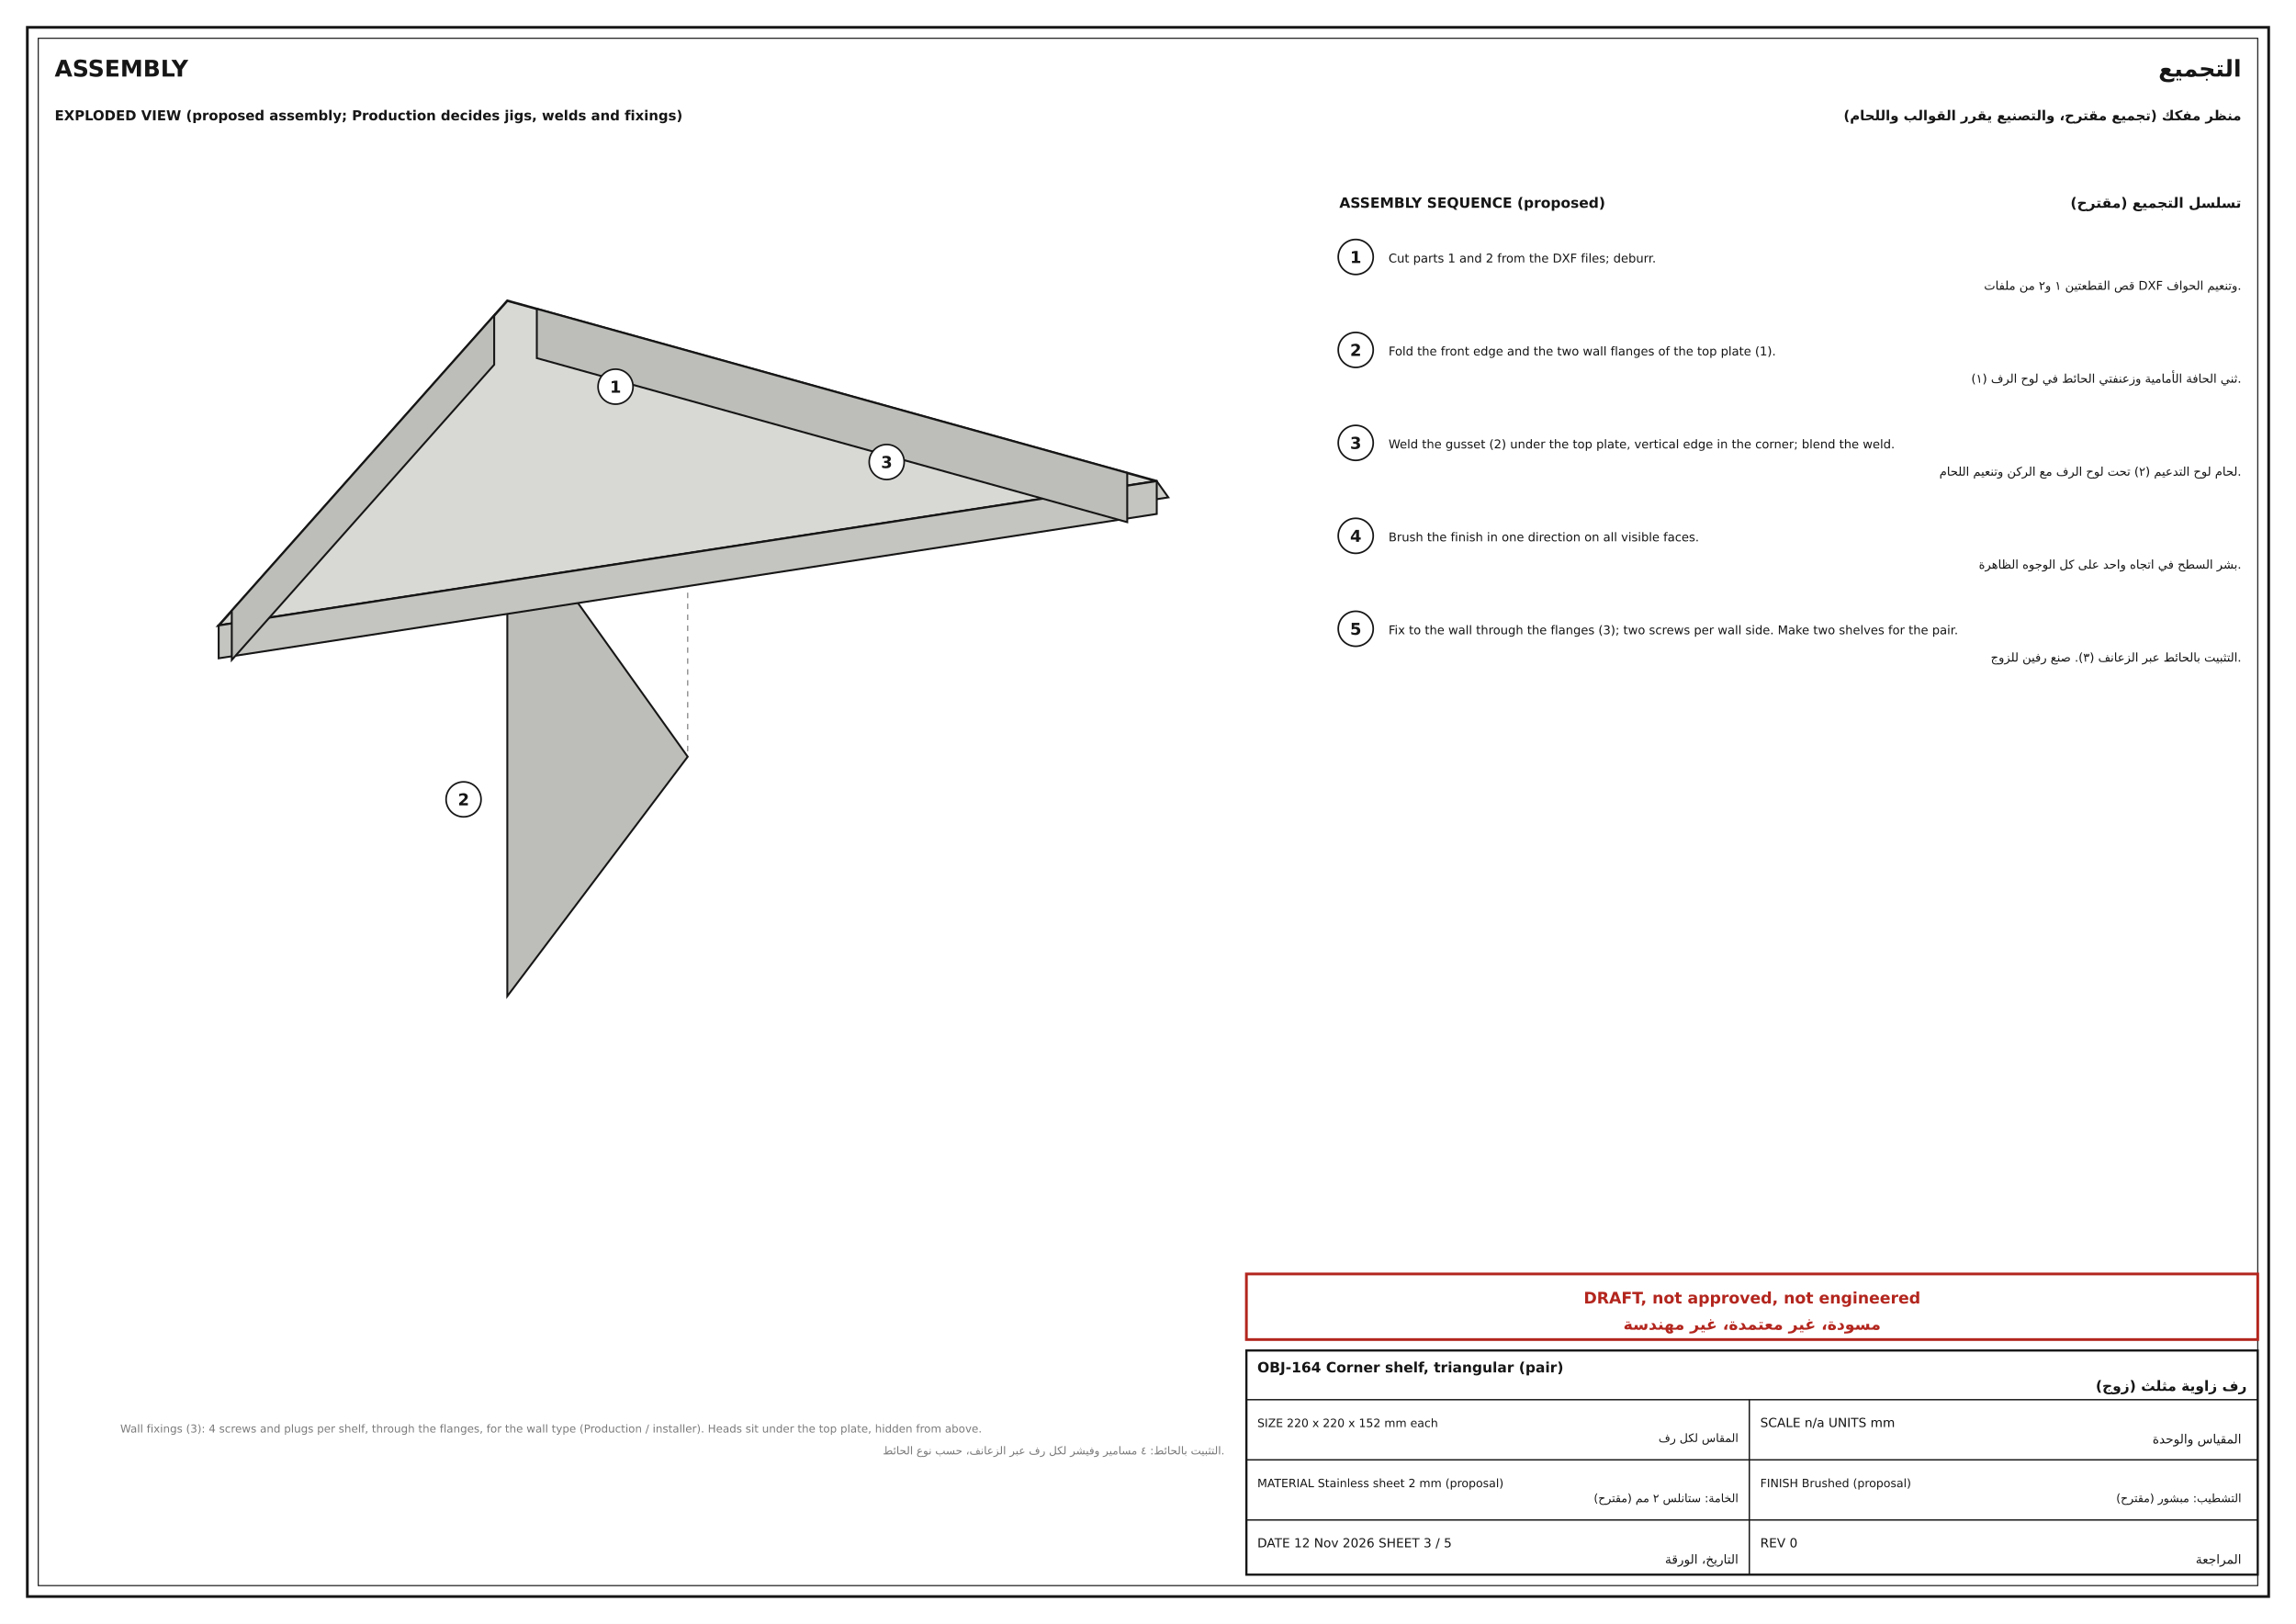
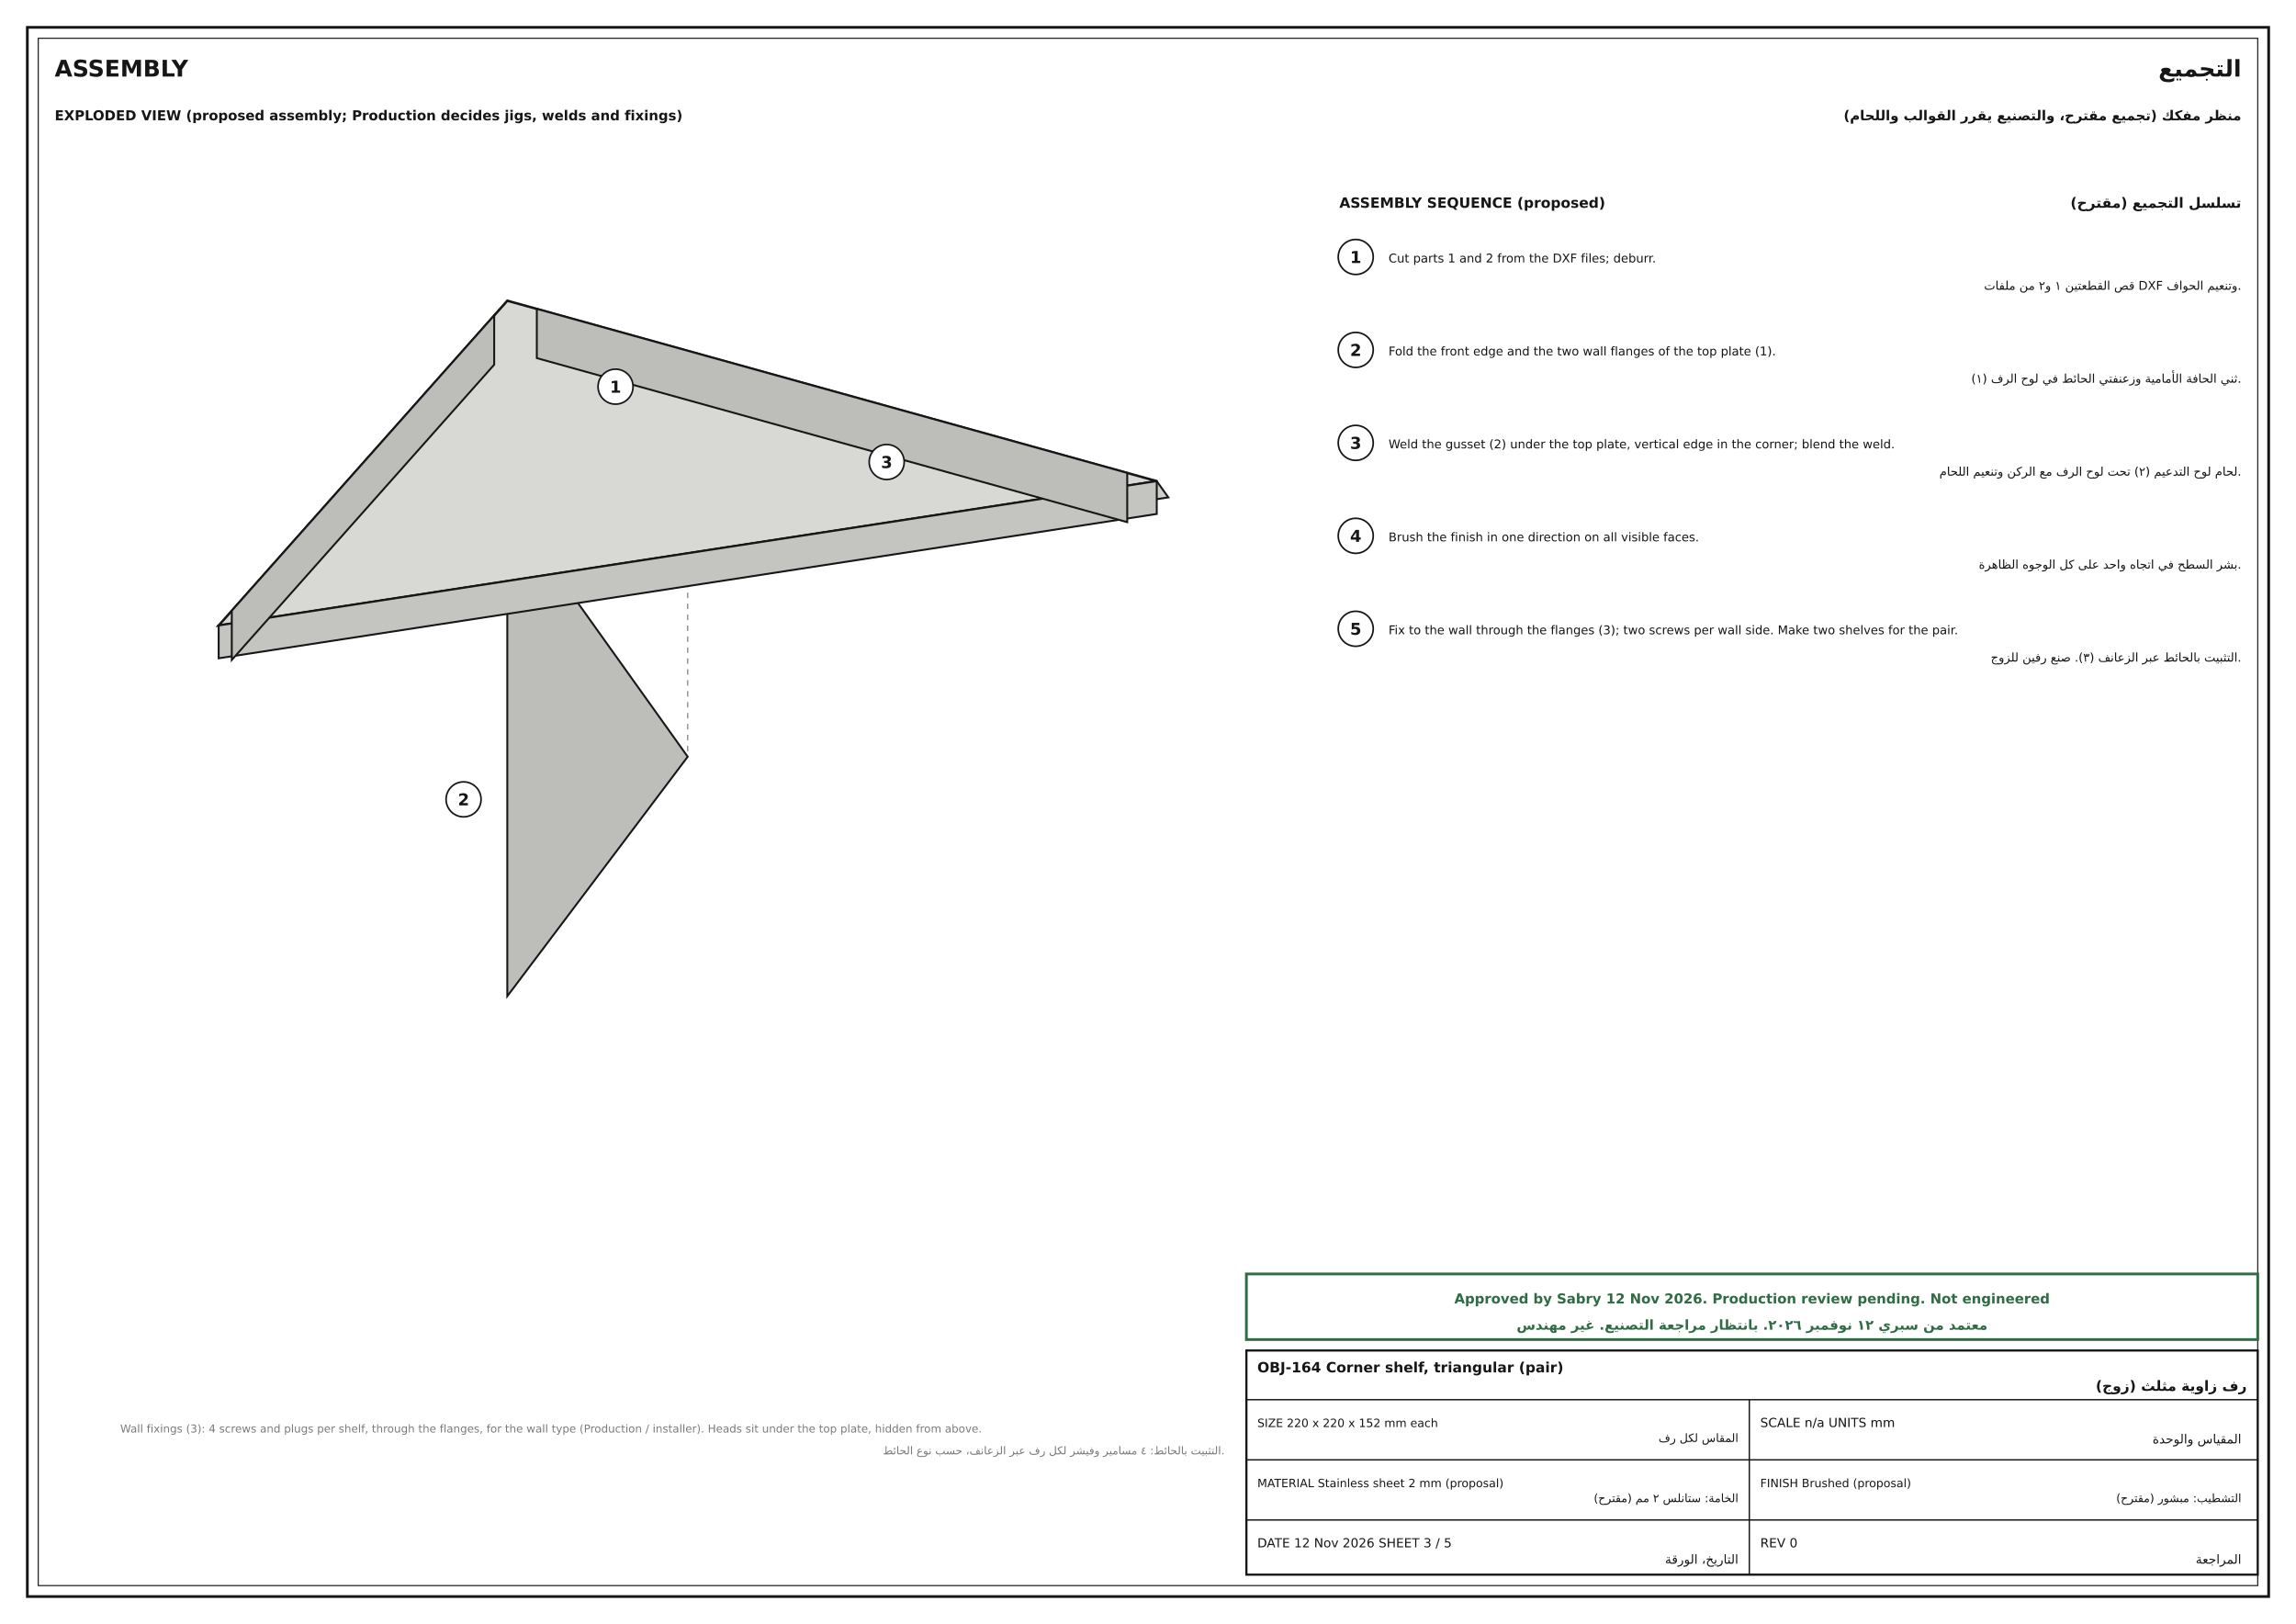
<svg xmlns="http://www.w3.org/2000/svg" viewBox="0 0 420 297" width="420mm" height="297mm">
  <rect width="420" height="297" fill="#fff" />
  <rect x="5.00" y="5.00" width="410.00" height="287.00" fill="none" stroke="#161616" stroke-width="0.5" />
  <rect x="7.00" y="7.00" width="406.00" height="283.00" fill="none" stroke="#161616" stroke-width="0.2" />
  <rect x="228.00" y="247.00" width="185.00" height="41.00" fill="#fff" stroke="#161616" stroke-width="0.4" />
  <line x1="228.00" y1="256.00" x2="413.00" y2="256.00" stroke="#161616" stroke-width="0.25" />
  <line x1="228.00" y1="267.00" x2="413.00" y2="267.00" stroke="#161616" stroke-width="0.25" />
  <line x1="228.00" y1="278.00" x2="413.00" y2="278.00" stroke="#161616" stroke-width="0.25" />
  <line x1="320.00" y1="256.00" x2="320.00" y2="288.00" stroke="#161616" stroke-width="0.25" />
  <text x="230.00" y="251.00" font-family="DejaVu Sans, Inter, Arial, sans-serif" font-size="2.6" font-weight="600" text-anchor="start" fill="#161616">OBJ-164   Corner shelf, triangular (pair)</text>
  <text x="411.00" y="254.38" font-family="DejaVu Sans, Inter, Arial, sans-serif" font-size="2.6" font-weight="600" text-anchor="end" fill="#161616">رف زاوية مثلث (زوج)</text>
  <text x="230.00" y="261.00" font-family="DejaVu Sans, Inter, Arial, sans-serif" font-size="2.1" font-weight="400" text-anchor="start" fill="#161616">SIZE  220 x 220 x 152 mm each</text>
  <text x="318.00" y="263.73" font-family="DejaVu Sans, Inter, Arial, sans-serif" font-size="2.1" font-weight="400" text-anchor="end" fill="#161616">المقاس لكل رف</text>
  <text x="322.00" y="261.00" font-family="DejaVu Sans, Inter, Arial, sans-serif" font-size="2.3" font-weight="400" text-anchor="start" fill="#161616">SCALE  n/a   UNITS  mm</text>
  <text x="410.00" y="263.99" font-family="DejaVu Sans, Inter, Arial, sans-serif" font-size="2.3" font-weight="400" text-anchor="end" fill="#161616">المقياس والوحدة</text>
  <text x="230.00" y="272.00" font-family="DejaVu Sans, Inter, Arial, sans-serif" font-size="2.1" font-weight="400" text-anchor="start" fill="#161616">MATERIAL  Stainless sheet 2 mm (proposal)</text>
  <text x="318.00" y="274.73" font-family="DejaVu Sans, Inter, Arial, sans-serif" font-size="2.1" font-weight="400" text-anchor="end" fill="#161616">الخامة: ستانلس ٢ مم (مقترح)</text>
  <text x="322.00" y="272.00" font-family="DejaVu Sans, Inter, Arial, sans-serif" font-size="2.1" font-weight="400" text-anchor="start" fill="#161616">FINISH  Brushed (proposal)</text>
  <text x="410.00" y="274.73" font-family="DejaVu Sans, Inter, Arial, sans-serif" font-size="2.1" font-weight="400" text-anchor="end" fill="#161616">التشطيب: مبشور (مقترح)</text>
  <text x="230.00" y="283.00" font-family="DejaVu Sans, Inter, Arial, sans-serif" font-size="2.3" font-weight="400" text-anchor="start" fill="#161616">DATE  12 Nov 2026      SHEET 3 / 5</text>
  <text x="318.00" y="285.99" font-family="DejaVu Sans, Inter, Arial, sans-serif" font-size="2.3" font-weight="400" text-anchor="end" fill="#161616">التاريخ، الورقة</text>
  <text x="322.00" y="283.00" font-family="DejaVu Sans, Inter, Arial, sans-serif" font-size="2.3" font-weight="400" text-anchor="start" fill="#161616">REV  0</text>
  <text x="410.00" y="285.99" font-family="DejaVu Sans, Inter, Arial, sans-serif" font-size="2.3" font-weight="400" text-anchor="end" fill="#161616">المراجعة</text>
-   <rect x="228.00" y="233.00" width="185.00" height="12.00" fill="#fff" stroke="#b3261e" stroke-width="0.5" />
-   <text x="320.50" y="238.40" font-family="DejaVu Sans, Inter, Arial, sans-serif" font-size="2.9" font-weight="700" text-anchor="middle" fill="#b3261e">DRAFT, not approved, not engineered</text>
-   <text x="320.50" y="243.20" font-family="DejaVu Sans, Inter, Arial, sans-serif" font-size="2.9" font-weight="700" text-anchor="middle" fill="#b3261e">مسودة، غير معتمدة، غير مهندسة</text>
+   <rect x="228.00" y="233.00" width="185.00" height="12.00" fill="#fff" stroke="#2f6b45" stroke-width="0.5" />
+   <text x="320.50" y="238.40" font-family="DejaVu Sans, Inter, Arial, sans-serif" font-size="2.5" font-weight="700" text-anchor="middle" fill="#2f6b45">Approved by Sabry 12 Nov 2026. Production review pending. Not engineered</text>
+   <text x="320.50" y="243.20" font-family="DejaVu Sans, Inter, Arial, sans-serif" font-size="2.5" font-weight="700" text-anchor="middle" fill="#2f6b45">معتمد من سبري ١٢ نوفمبر ٢٠٢٦. بانتظار مراجعة التصنيع. غير مهندس</text>
  <text x="10.00" y="14.00" font-family="DejaVu Sans, Inter, Arial, sans-serif" font-size="4.2" font-weight="700" text-anchor="start" fill="#161616">ASSEMBLY</text>
  <text x="410.00" y="14.00" font-family="DejaVu Sans, Inter, Arial, sans-serif" font-size="4.2" font-weight="700" text-anchor="end" fill="#161616">التجميع</text>
  <text x="10.00" y="22.00" font-family="DejaVu Sans, Inter, Arial, sans-serif" font-size="2.5" font-weight="600" text-anchor="start" fill="#161616">EXPLODED VIEW (proposed assembly; Production decides jigs, welds and fixings)</text>
  <text x="410.00" y="22.00" font-family="DejaVu Sans, Inter, Arial, sans-serif" font-size="2.5" font-weight="600" text-anchor="end" fill="#161616">منظر مفكك (تجميع مقترح، والتصنيع يقرر القوالب واللحام)</text>
  <polygon points="92.80,92.20 125.80,138.40 92.80,182.20" fill="#bdbdb9" stroke="#161616" stroke-width="0.35" />
  <line x1="92.80" y1="56.20" x2="92.80" y2="92.20" stroke="#7a7a7a" stroke-width="0.2" stroke-dasharray="1 1" />
  <line x1="125.80" y1="102.40" x2="125.80" y2="138.40" stroke="#7a7a7a" stroke-width="0.2" stroke-dasharray="1 1" />
  <polygon points="92.80,55.00 211.60,88.00 40.00,114.40" fill="#d8d8d5" stroke="#161616" stroke-width="0.45" />
  <polygon points="211.60,88.00 213.72,90.97 42.12,117.37 40.00,114.40" fill="#cfcfcc" stroke="#161616" stroke-width="0.35" />
  <polygon points="211.60,88.00 40.00,114.40 40.00,120.40 211.60,94.00" fill="#c4c4c0" stroke="#161616" stroke-width="0.35" />
  <polygon points="98.20,56.50 206.20,86.50 206.20,95.50 98.20,65.50" fill="#bdbdb9" stroke="#161616" stroke-width="0.35" />
  <polygon points="90.40,57.70 42.40,111.70 42.40,120.70 90.40,66.70" fill="#bdbdb9" stroke="#161616" stroke-width="0.35" />
  <circle cx="112.60" cy="70.72" r="3.2" fill="#fff" stroke="#161616" stroke-width=".3" />
  <text x="112.60" y="71.82" font-family="DejaVu Sans, Inter, Arial, sans-serif" font-size="3" font-weight="600" text-anchor="middle" fill="#161616">1</text>
  <circle cx="84.80" cy="146.20" r="3.2" fill="#fff" stroke="#161616" stroke-width=".3" />
  <text x="84.80" y="147.30" font-family="DejaVu Sans, Inter, Arial, sans-serif" font-size="3" font-weight="600" text-anchor="middle" fill="#161616">2</text>
  <circle cx="162.20" cy="84.50" r="3.2" fill="#fff" stroke="#161616" stroke-width=".3" />
  <text x="162.20" y="85.60" font-family="DejaVu Sans, Inter, Arial, sans-serif" font-size="3" font-weight="600" text-anchor="middle" fill="#161616">3</text>
  <text x="22.00" y="262.00" font-family="DejaVu Sans, Inter, Arial, sans-serif" font-size="2.0" font-weight="400" text-anchor="start" fill="#7a7a7a">Wall fixings (3): 4 screws and plugs per shelf, through the flanges, for the wall type (Production / installer). Heads sit under the top plate, hidden from above.</text>
  <text x="224.00" y="266.00" font-family="DejaVu Sans, Inter, Arial, sans-serif" font-size="2.0" font-weight="400" text-anchor="end" fill="#7a7a7a">التثبيت بالحائط: ٤ مسامير وفيشر لكل رف عبر الزعانف، حسب نوع الحائط.</text>
  <text x="245.00" y="38.00" font-family="DejaVu Sans, Inter, Arial, sans-serif" font-size="2.6" font-weight="600" text-anchor="start" fill="#161616">ASSEMBLY SEQUENCE (proposed)</text>
  <text x="410.00" y="38.00" font-family="DejaVu Sans, Inter, Arial, sans-serif" font-size="2.6" font-weight="600" text-anchor="end" fill="#161616">تسلسل التجميع (مقترح)</text>
  <circle cx="248.00" cy="47.00" r="3.2" fill="#fff" stroke="#161616" stroke-width=".3" />
  <text x="248.00" y="48.10" font-family="DejaVu Sans, Inter, Arial, sans-serif" font-size="3" font-weight="600" text-anchor="middle" fill="#161616">1</text>
  <text x="254.00" y="48.00" font-family="DejaVu Sans, Inter, Arial, sans-serif" font-size="2.2" font-weight="400" text-anchor="start" fill="#161616">Cut parts 1 and 2 from the DXF files; deburr.</text>
  <text x="410.00" y="53.00" font-family="DejaVu Sans, Inter, Arial, sans-serif" font-size="2.2" font-weight="400" text-anchor="end" fill="#161616">قص القطعتين ١ و٢ من ملفات DXF وتنعيم الحواف.</text>
  <circle cx="248.00" cy="64.00" r="3.2" fill="#fff" stroke="#161616" stroke-width=".3" />
  <text x="248.00" y="65.10" font-family="DejaVu Sans, Inter, Arial, sans-serif" font-size="3" font-weight="600" text-anchor="middle" fill="#161616">2</text>
  <text x="254.00" y="65.00" font-family="DejaVu Sans, Inter, Arial, sans-serif" font-size="2.2" font-weight="400" text-anchor="start" fill="#161616">Fold the front edge and the two wall flanges of the top plate (1).</text>
  <text x="410.00" y="70.00" font-family="DejaVu Sans, Inter, Arial, sans-serif" font-size="2.2" font-weight="400" text-anchor="end" fill="#161616">ثني الحافة الأمامية وزعنفتي الحائط في لوح الرف (١).</text>
  <circle cx="248.00" cy="81.00" r="3.2" fill="#fff" stroke="#161616" stroke-width=".3" />
  <text x="248.00" y="82.10" font-family="DejaVu Sans, Inter, Arial, sans-serif" font-size="3" font-weight="600" text-anchor="middle" fill="#161616">3</text>
  <text x="254.00" y="82.00" font-family="DejaVu Sans, Inter, Arial, sans-serif" font-size="2.2" font-weight="400" text-anchor="start" fill="#161616">Weld the gusset (2) under the top plate, vertical edge in the corner; blend the weld.</text>
  <text x="410.00" y="87.00" font-family="DejaVu Sans, Inter, Arial, sans-serif" font-size="2.2" font-weight="400" text-anchor="end" fill="#161616">لحام لوح التدعيم (٢) تحت لوح الرف مع الركن وتنعيم اللحام.</text>
  <circle cx="248.00" cy="98.00" r="3.2" fill="#fff" stroke="#161616" stroke-width=".3" />
  <text x="248.00" y="99.10" font-family="DejaVu Sans, Inter, Arial, sans-serif" font-size="3" font-weight="600" text-anchor="middle" fill="#161616">4</text>
  <text x="254.00" y="99.00" font-family="DejaVu Sans, Inter, Arial, sans-serif" font-size="2.2" font-weight="400" text-anchor="start" fill="#161616">Brush the finish in one direction on all visible faces.</text>
  <text x="410.00" y="104.00" font-family="DejaVu Sans, Inter, Arial, sans-serif" font-size="2.2" font-weight="400" text-anchor="end" fill="#161616">بشر السطح في اتجاه واحد على كل الوجوه الظاهرة.</text>
  <circle cx="248.00" cy="115.00" r="3.2" fill="#fff" stroke="#161616" stroke-width=".3" />
  <text x="248.00" y="116.10" font-family="DejaVu Sans, Inter, Arial, sans-serif" font-size="3" font-weight="600" text-anchor="middle" fill="#161616">5</text>
  <text x="254.00" y="116.00" font-family="DejaVu Sans, Inter, Arial, sans-serif" font-size="2.2" font-weight="400" text-anchor="start" fill="#161616">Fix to the wall through the flanges (3); two screws per wall side. Make two shelves for the pair.</text>
  <text x="410.00" y="121.00" font-family="DejaVu Sans, Inter, Arial, sans-serif" font-size="2.2" font-weight="400" text-anchor="end" fill="#161616">التثبيت بالحائط عبر الزعانف (٣). صنع رفين للزوج.</text>
</svg>
